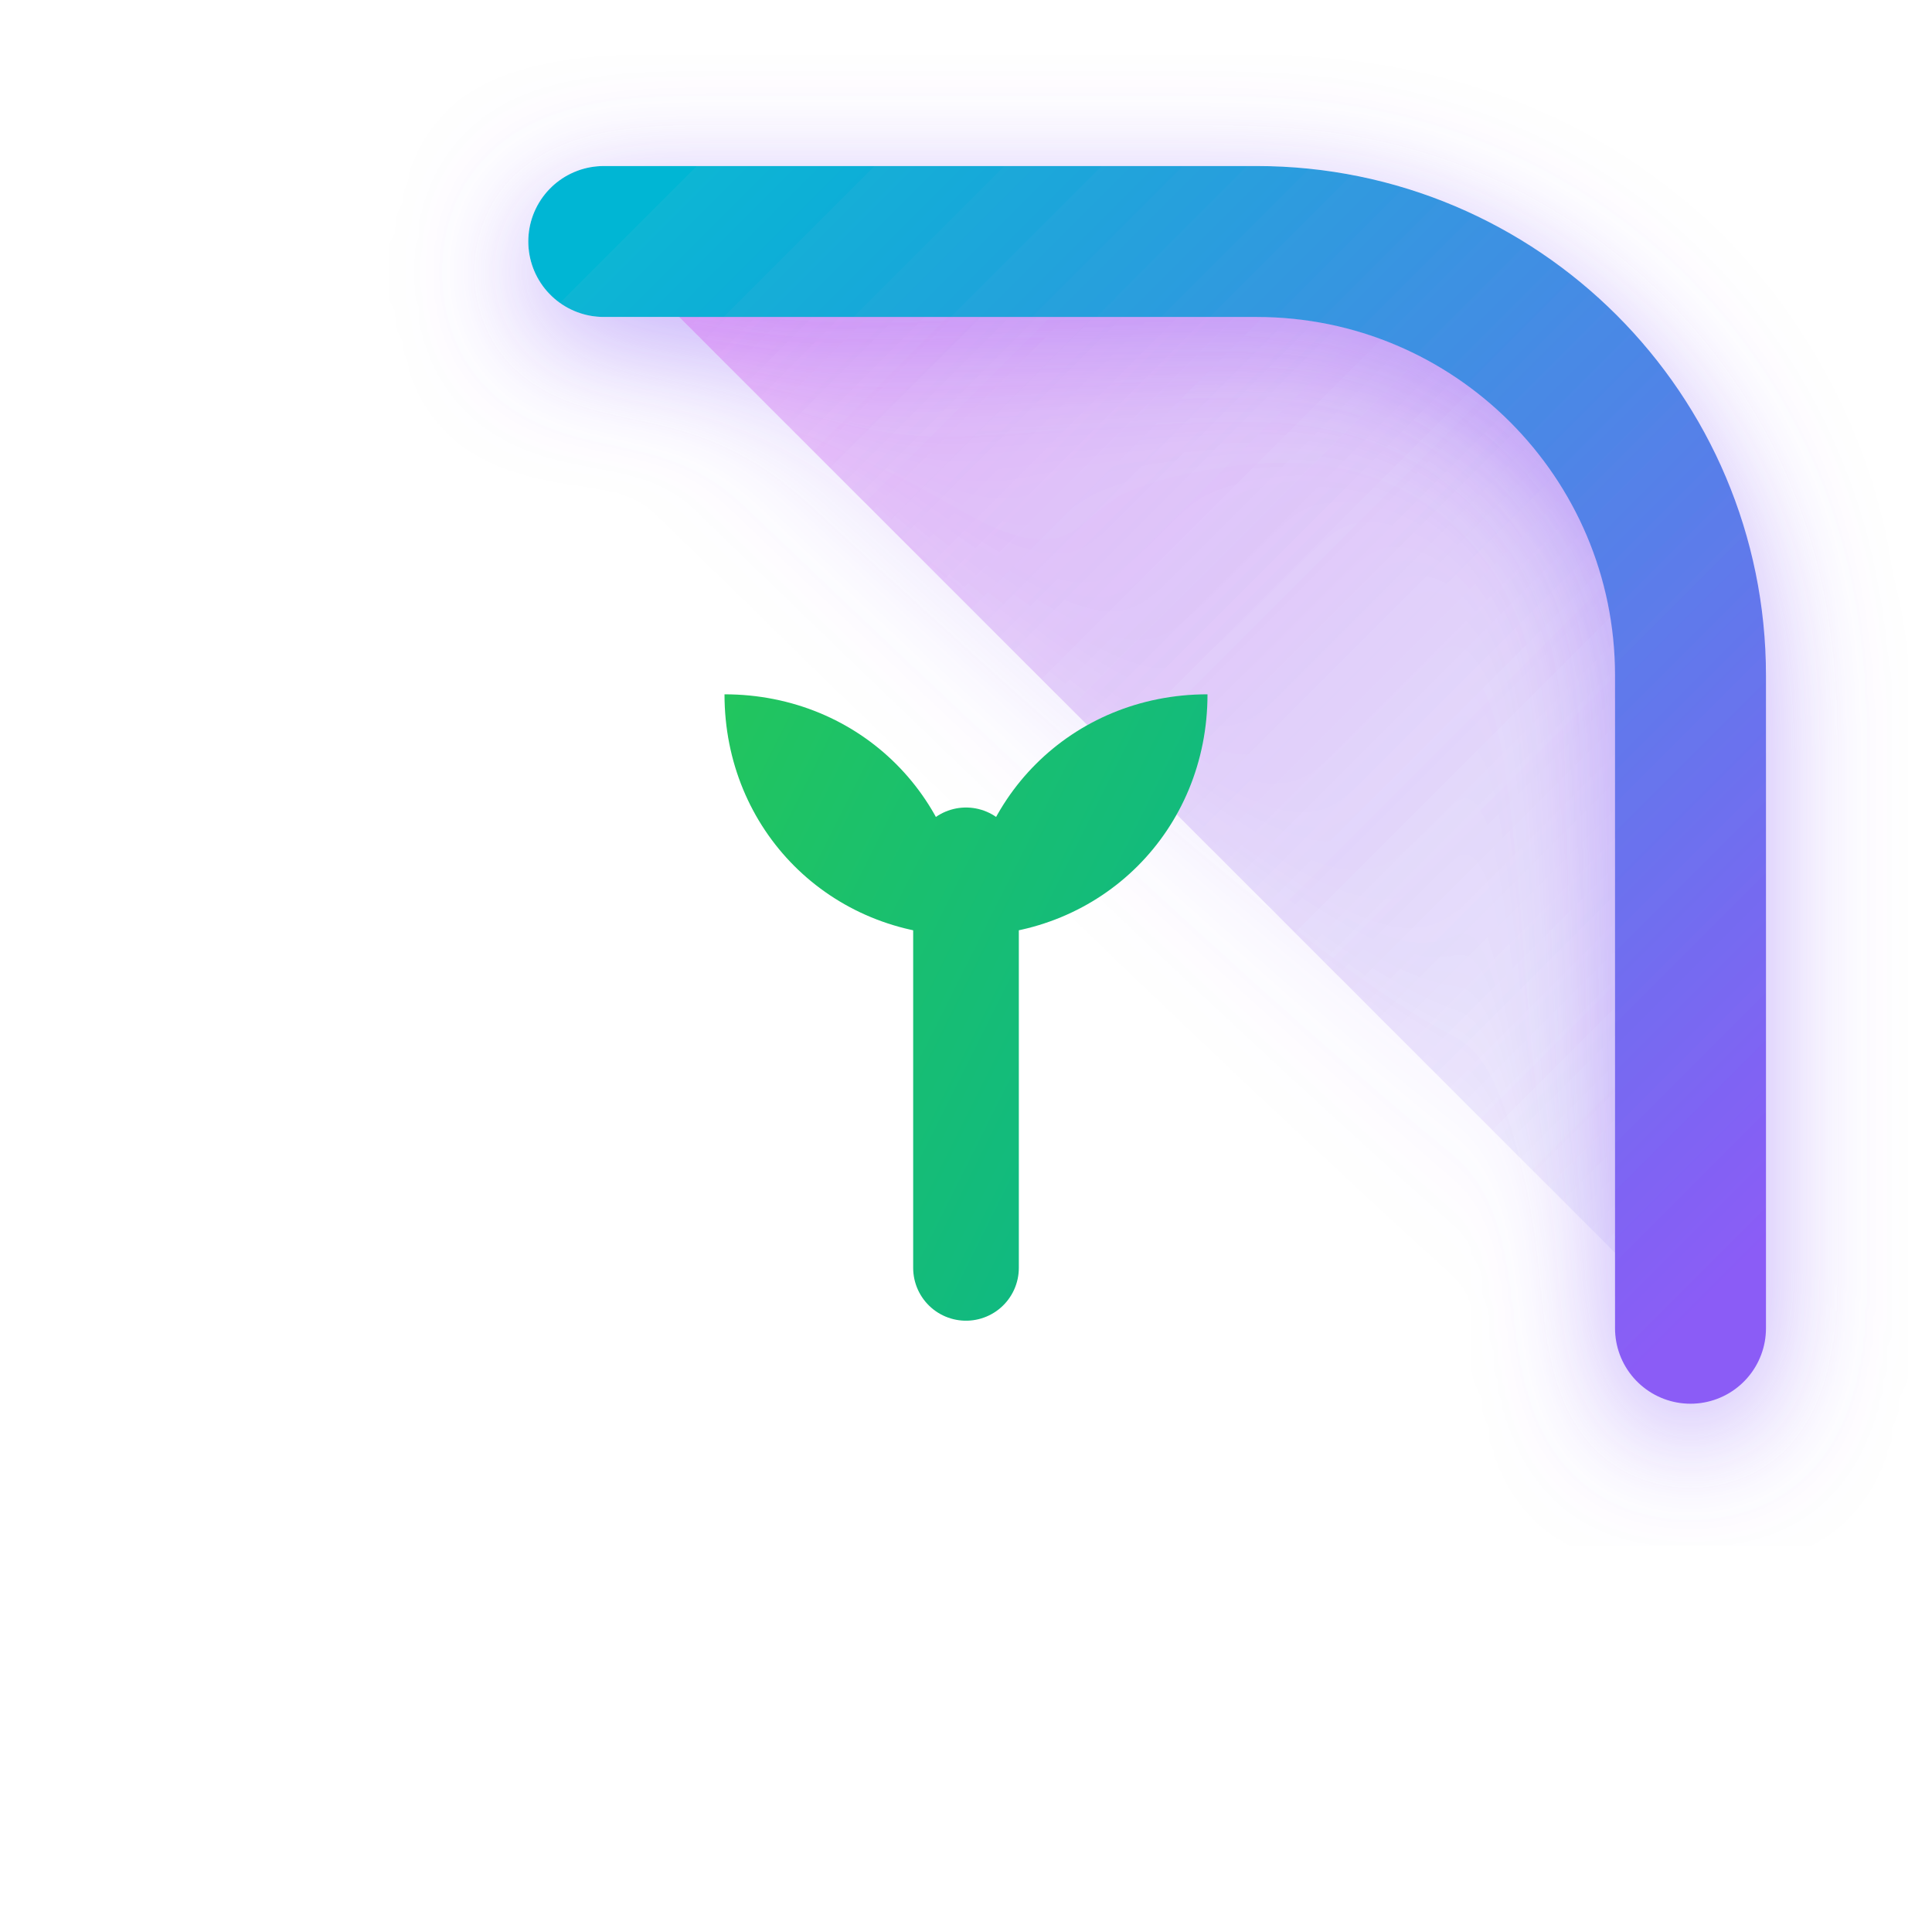
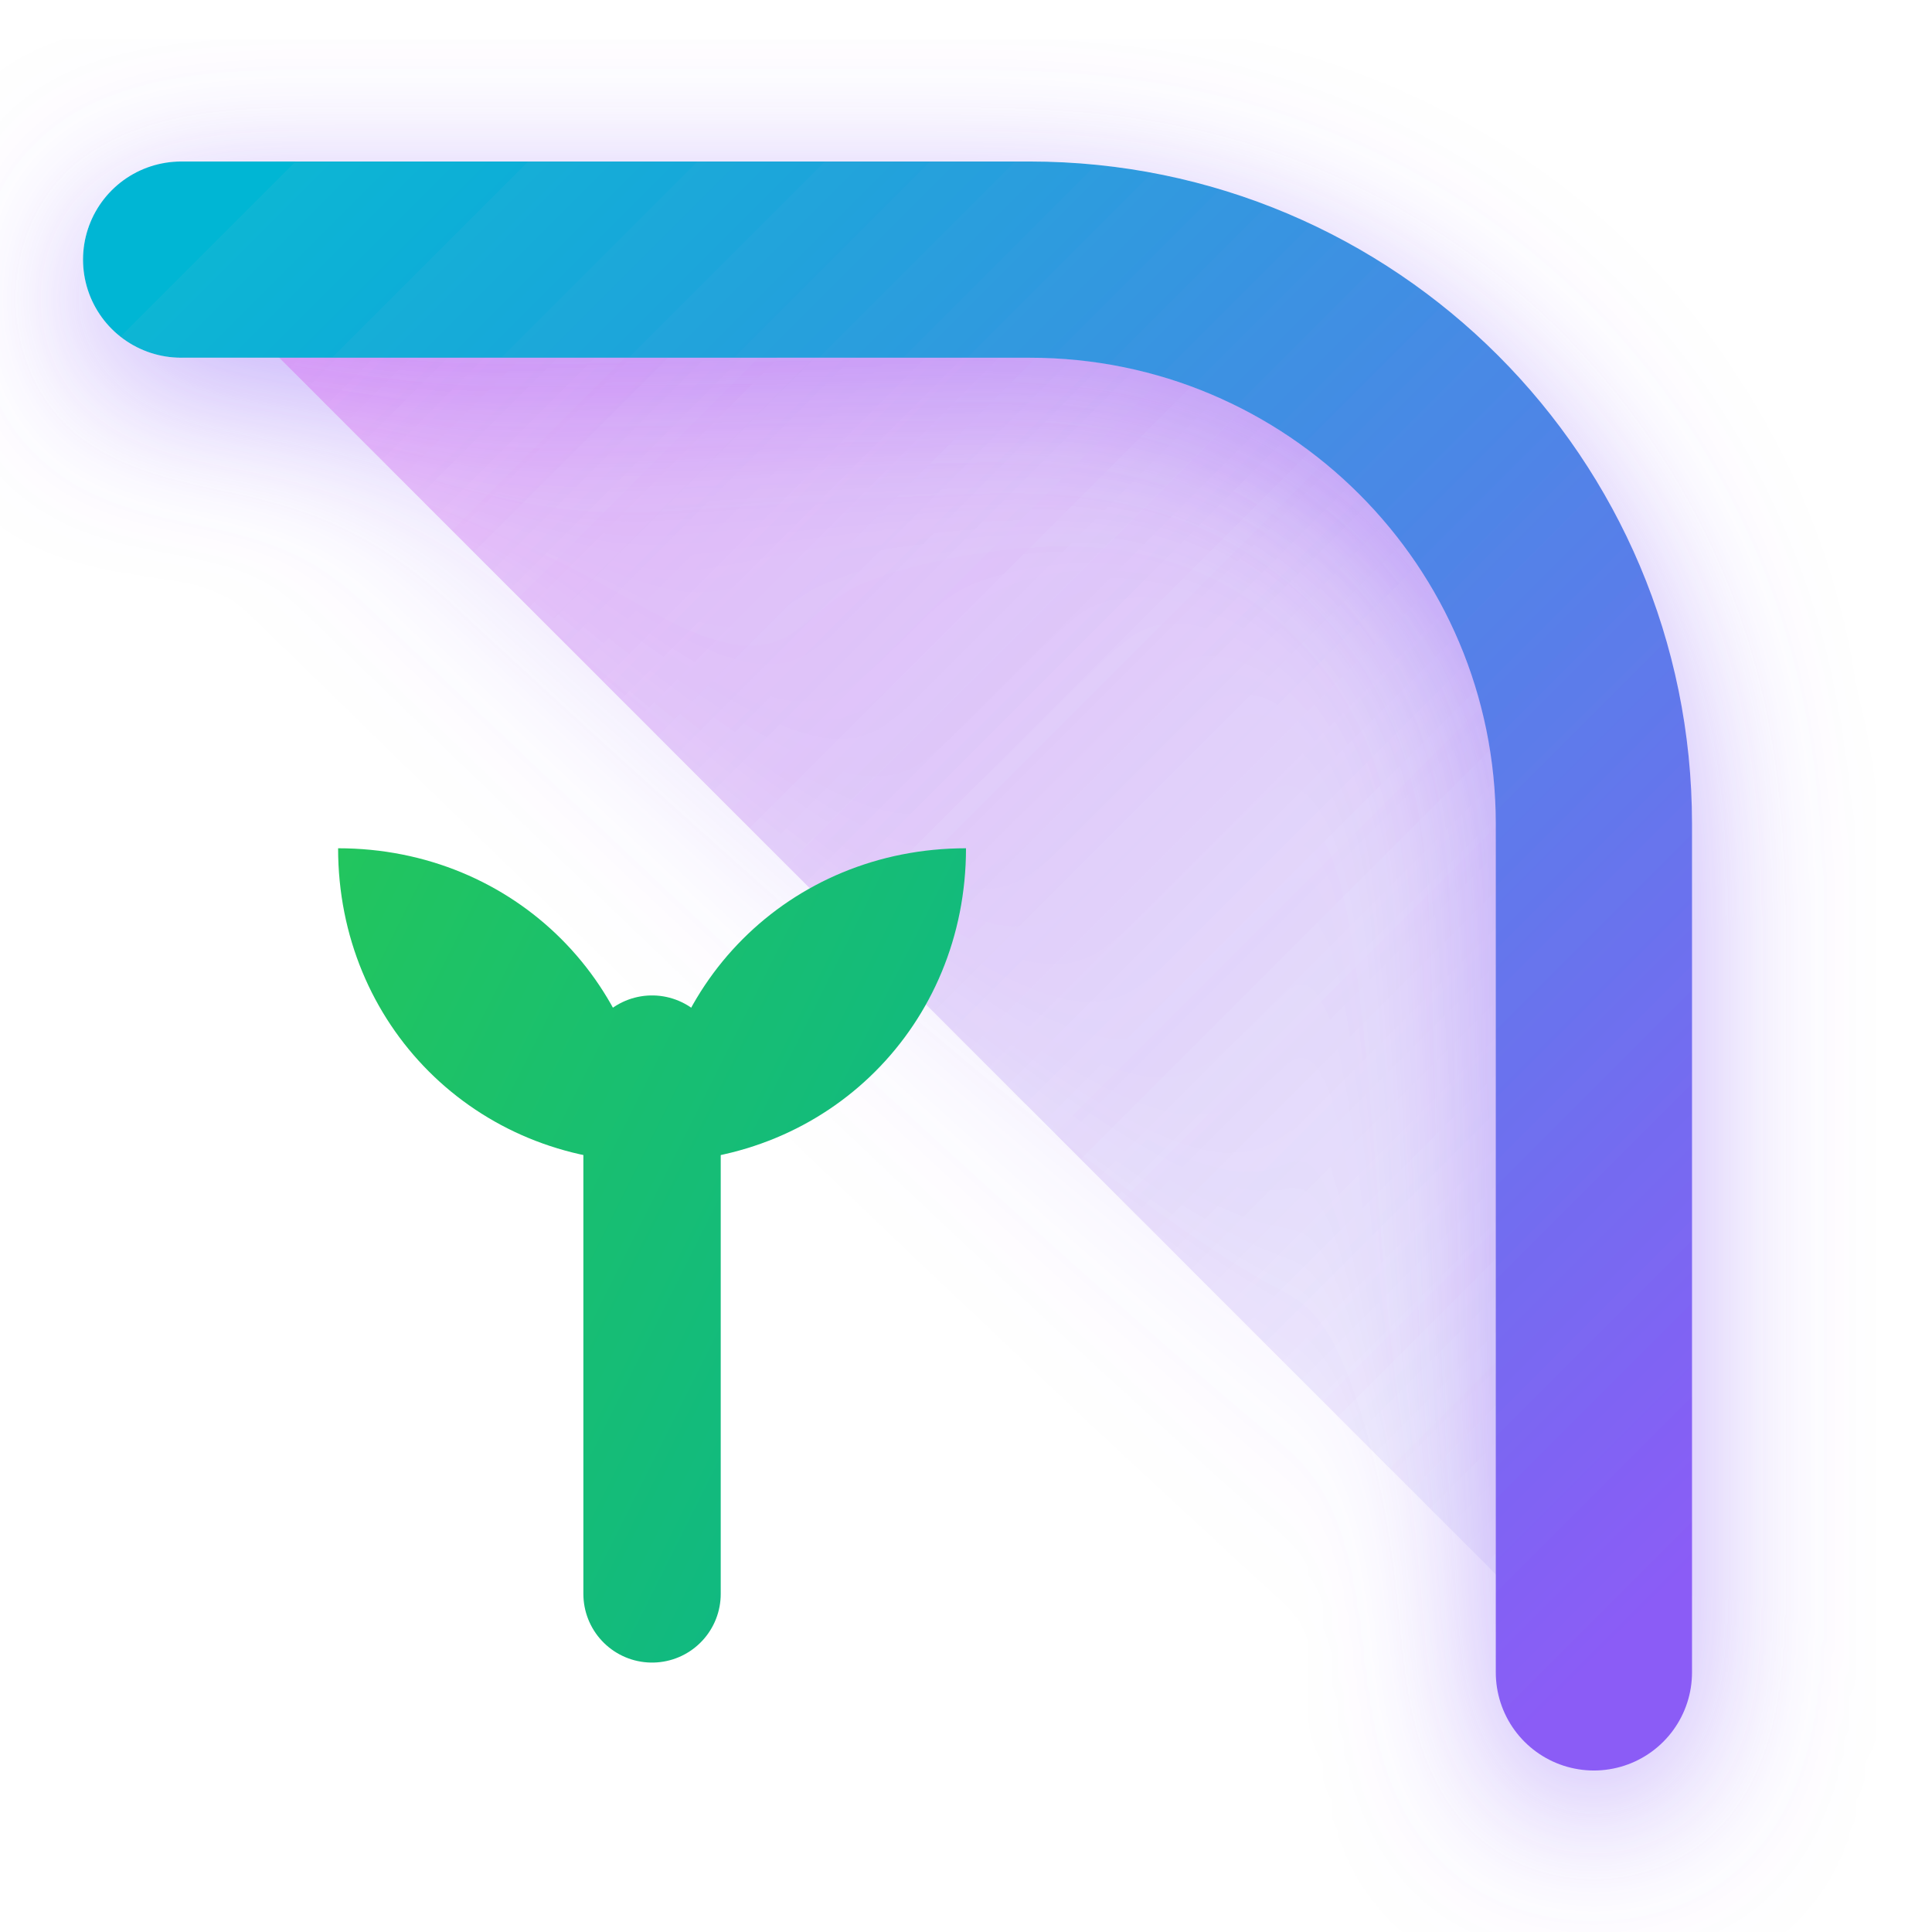
<svg xmlns="http://www.w3.org/2000/svg" width="512" height="512" viewBox="0 0 512 512">
  <defs>
    <linearGradient id="nookGradient" x1="0%" y1="0%" x2="100%" y2="100%">
      <stop offset="0%" stop-color="#06B6D4" />
      <stop offset="100%" stop-color="#8B5CF6" />
    </linearGradient>
    <linearGradient id="nookFillGradient" x1="0%" y1="0%" x2="100%" y2="100%">
      <stop offset="0%" stop-color="#D946EF" stop-opacity="0.35" />
      <stop offset="100%" stop-color="#4F46E5" stop-opacity="0.05" />
    </linearGradient>
    <linearGradient id="leafGradient" x1="192" y1="184" x2="320" y2="248" gradientUnits="userSpaceOnUse">
      <stop offset="0%" stop-color="#22C55E" />
      <stop offset="100%" stop-color="#10B981" />
    </linearGradient>
    <filter id="shadow" x="-20%" y="-20%" width="140%" height="140%">
      <feDropShadow dx="0" dy="8" stdDeviation="16" flood-color="#8B5CF6" flood-opacity="0.5" />
    </filter>
  </defs>
-   <path d="M 160 64 L 333 64 C 396.51 64 448 115.49 448 179 L 448 352" fill="url(#nookFillGradient)" stroke="url(#nookGradient)" stroke-width="40" stroke-linecap="round" stroke-linejoin="round" filter="url(#shadow)" />
-   <path d="M256 336V228" stroke="url(#leafGradient)" stroke-width="28" stroke-linecap="round" />
-   <path d="M256 248C220 248 192 220 192 184C228 184 256 212 256 248Z" fill="url(#leafGradient)" />
-   <path d="M256 248C292 248 320 220 320 184C284 184 256 212 256 248Z" fill="url(#leafGradient)" />
+   <g transform="translate(256, 256) scale(1.3) translate(-320, -208)">
+     <path d="M 160 64 L 333 64 C 396.51 64 448 115.49 448 179 L 448 352" fill="url(#nookFillGradient)" stroke="url(#nookGradient)" stroke-width="40" stroke-linecap="round" stroke-linejoin="round" filter="url(#shadow)" />
+     <path d="M256 336V228" stroke="url(#leafGradient)" stroke-width="28" stroke-linecap="round" />
+     <path d="M256 248C220 248 192 220 192 184C228 184 256 212 256 248Z" fill="url(#leafGradient)" />
+     <path d="M256 248C292 248 320 220 320 184C284 184 256 212 256 248Z" fill="url(#leafGradient)" />
+   </g>
</svg>
